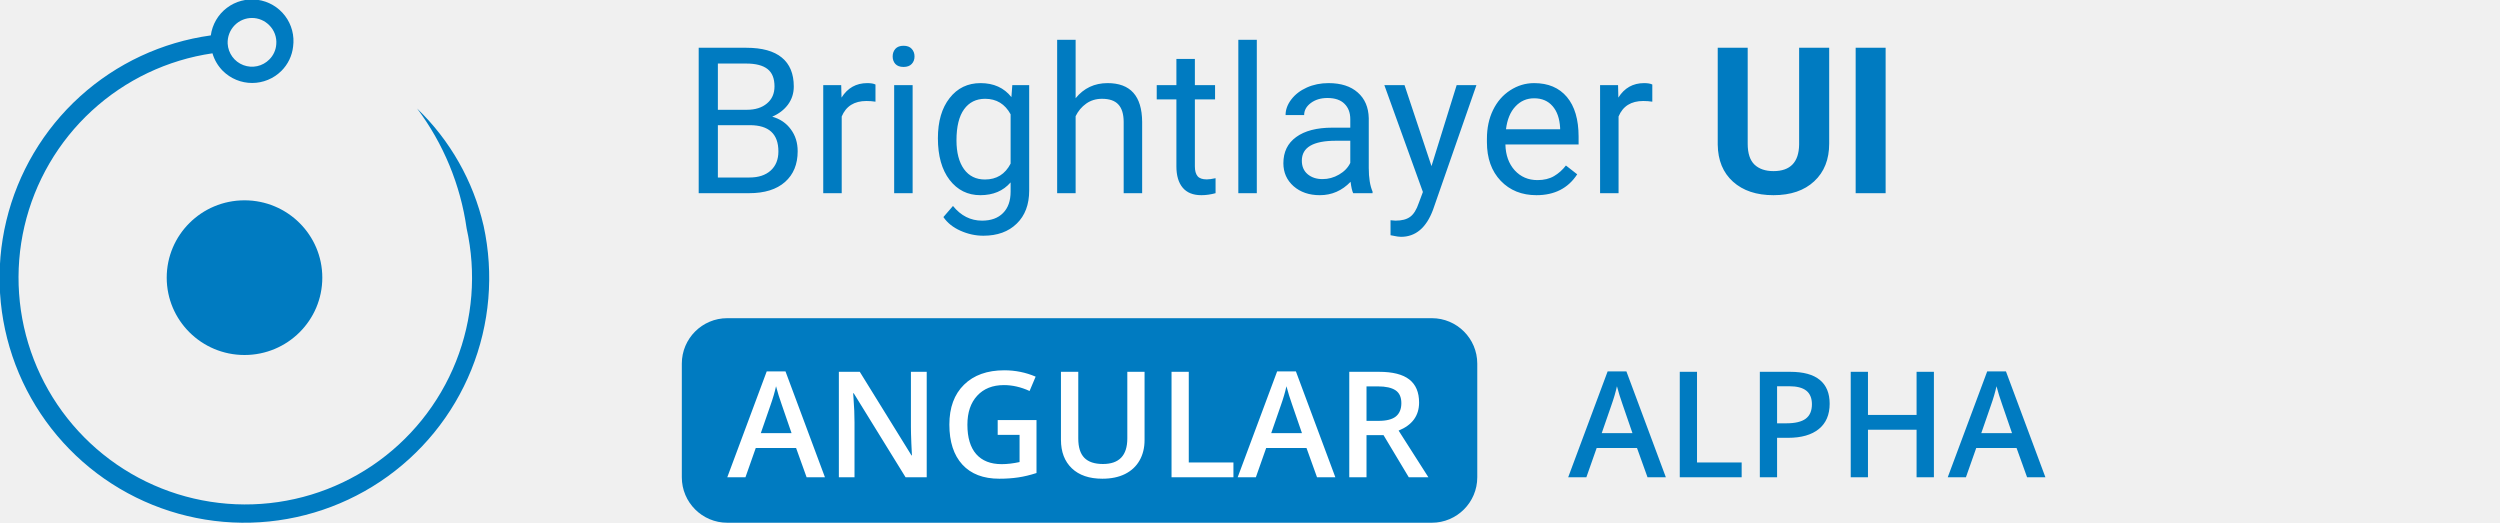
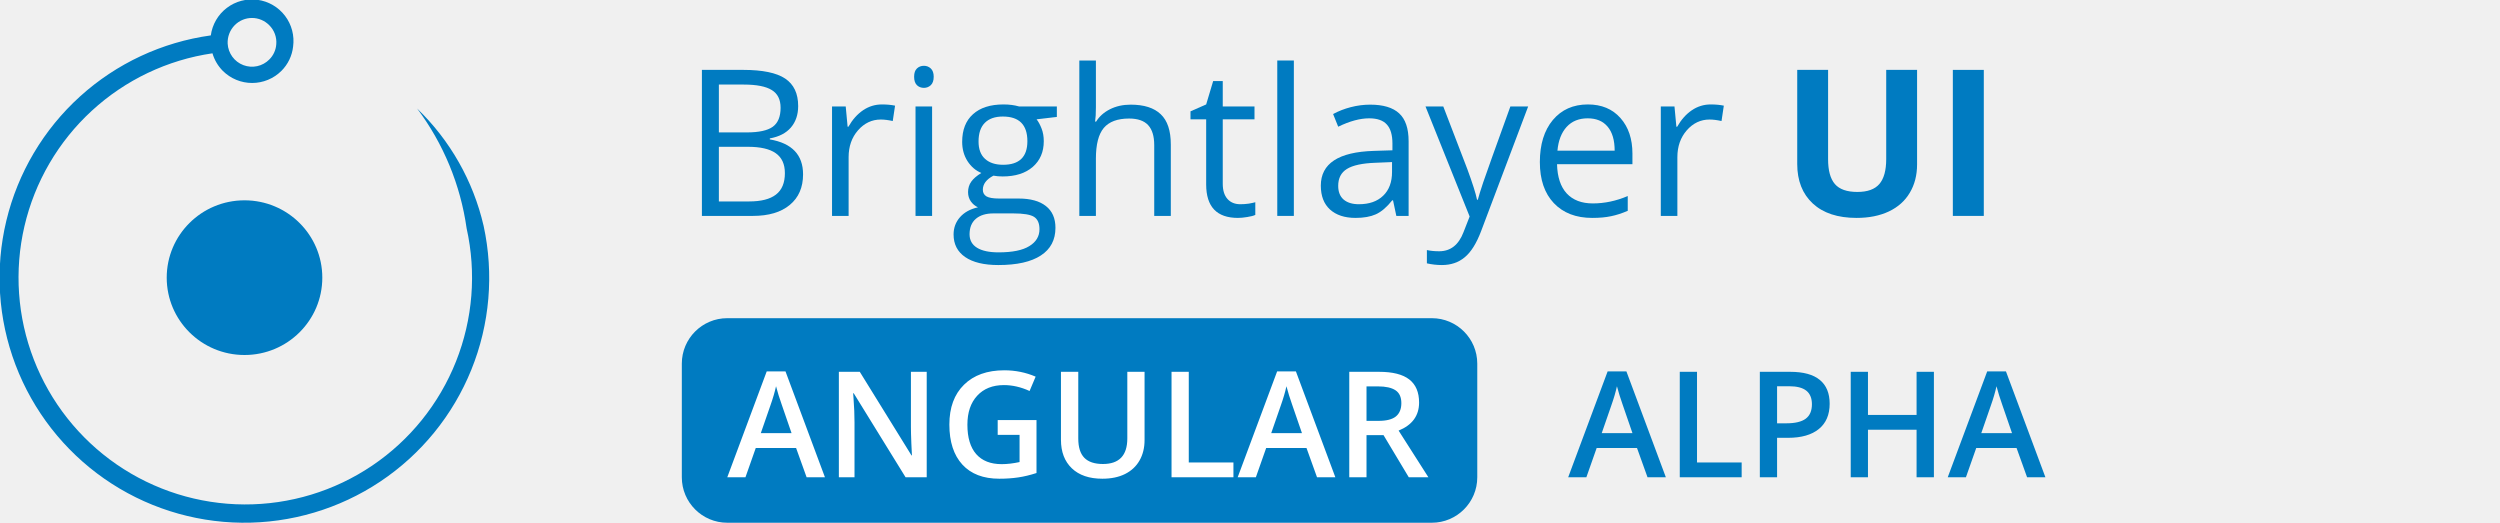
<svg xmlns="http://www.w3.org/2000/svg" width="220" height="46" viewBox="0 0 220 46" fill="none">
-   <g clip-path="url(#clip0_503_74093)">
+   <g clip-path="url(#clip0_503_74211)">
    <path d="M21.517 31.24C25.298 31.24 28.363 28.193 28.363 24.434C28.363 20.675 25.298 17.628 21.517 17.628C17.736 17.628 14.671 20.675 14.671 24.434C14.671 28.193 17.736 31.24 21.517 31.24Z" fill="#007BC1" />
    <path d="M41.062 20.091C41.935 24.004 41.609 28.09 40.126 31.816C38.643 35.541 36.072 38.734 32.748 40.977C29.424 43.22 25.502 44.41 21.492 44.391C17.482 44.372 13.571 43.146 10.268 40.872C6.966 38.597 4.425 35.381 2.977 31.642C1.529 27.902 1.241 23.814 2.151 19.908C3.06 16.003 5.126 12.462 8.077 9.748C11.028 7.033 14.729 5.271 18.697 4.691C18.866 5.275 19.181 5.808 19.61 6.24C20.295 6.92 21.221 7.302 22.186 7.302C23.151 7.302 24.077 6.92 24.762 6.24C25.341 5.664 25.705 4.907 25.794 4.095C25.924 3.134 25.667 2.161 25.08 1.39C24.493 0.619 23.623 0.113 22.663 -0.017C21.702 -0.147 20.729 0.11 19.958 0.697C19.187 1.285 18.681 2.154 18.551 3.115C14.261 3.709 10.249 5.582 7.039 8.49C3.83 11.399 1.571 15.207 0.559 19.418C-0.454 23.629 -0.174 28.048 1.362 32.098C2.899 36.147 5.62 39.64 9.171 42.12C12.722 44.599 16.939 45.951 21.27 45.999C25.601 46.046 29.845 44.787 33.45 42.386C37.055 39.985 39.852 36.553 41.477 32.538C43.102 28.523 43.479 24.111 42.559 19.879C41.649 15.942 39.616 12.354 36.706 9.55C39.023 12.64 40.522 16.266 41.062 20.091ZM24.311 3.909C24.274 4.409 24.057 4.879 23.702 5.233C23.41 5.529 23.039 5.733 22.633 5.822C22.227 5.91 21.804 5.879 21.416 5.732C21.027 5.584 20.69 5.328 20.445 4.992C20.2 4.657 20.057 4.258 20.034 3.843C20.02 3.543 20.068 3.244 20.175 2.963C20.282 2.683 20.446 2.428 20.657 2.214C20.855 2.014 21.091 1.854 21.351 1.746C21.611 1.637 21.891 1.581 22.173 1.581C22.455 1.581 22.734 1.637 22.994 1.746C23.255 1.854 23.491 2.014 23.689 2.214C23.912 2.433 24.083 2.699 24.191 2.992C24.299 3.285 24.34 3.598 24.311 3.909Z" fill="#007BC1" />
    <path d="M126 28H64C61.791 28 60 29.791 60 32V42C60 44.209 61.791 46 64 46H126C128.209 46 130 44.209 130 42V32C130 29.791 128.209 28 126 28Z" fill="#007BC1" />
    <path d="M70.982 42L70.056 39.423H66.507L65.6 42H64L67.472 32.682H69.123L72.595 42H70.982ZM69.656 38.115L68.786 35.589C68.723 35.42 68.634 35.153 68.519 34.789C68.409 34.425 68.333 34.158 68.291 33.989C68.177 34.51 68.01 35.079 67.79 35.697L66.952 38.115H69.656ZM81.551 42H79.691L75.127 34.605H75.077L75.108 35.018C75.168 35.805 75.197 36.524 75.197 37.176V42H73.82V32.72H75.661L80.212 40.077H80.25C80.242 39.979 80.225 39.626 80.199 39.017C80.174 38.403 80.161 37.925 80.161 37.582V32.72H81.551V42ZM87.797 36.966H91.212V41.626C90.654 41.807 90.116 41.937 89.6 42.013C89.088 42.089 88.534 42.127 87.937 42.127C86.532 42.127 85.449 41.712 84.687 40.883C83.925 40.049 83.544 38.875 83.544 37.36C83.544 35.866 83.974 34.698 84.833 33.856C85.692 33.01 86.875 32.586 88.381 32.586C89.35 32.586 90.269 32.773 91.136 33.145L90.603 34.408C89.85 34.061 89.097 33.888 88.343 33.888C87.353 33.888 86.57 34.199 85.995 34.821C85.419 35.443 85.131 36.294 85.131 37.373C85.131 38.507 85.389 39.37 85.906 39.962C86.426 40.551 87.173 40.845 88.147 40.845C88.637 40.845 89.162 40.783 89.721 40.661V38.268H87.797V36.966ZM100.721 32.72V38.725C100.721 39.41 100.573 40.011 100.277 40.527C99.985 41.039 99.56 41.435 99.001 41.714C98.447 41.989 97.782 42.127 97.008 42.127C95.857 42.127 94.962 41.822 94.323 41.213C93.684 40.603 93.364 39.766 93.364 38.699V32.72H94.888V38.591C94.888 39.357 95.065 39.922 95.421 40.286C95.776 40.65 96.322 40.832 97.059 40.832C98.489 40.832 99.204 40.081 99.204 38.579V32.72H100.721ZM103.095 42V32.72H104.612V40.699H108.542V42H103.095ZM115.898 42L114.972 39.423H111.423L110.516 42H108.916L112.388 32.682H114.039L117.511 42H115.898ZM114.572 38.115L113.702 35.589C113.639 35.42 113.55 35.153 113.436 34.789C113.326 34.425 113.249 34.158 113.207 33.989C113.093 34.51 112.926 35.079 112.706 35.697L111.868 38.115H114.572ZM120.253 37.036H121.307C122.013 37.036 122.525 36.905 122.843 36.643C123.16 36.38 123.319 35.991 123.319 35.475C123.319 34.95 123.147 34.573 122.805 34.345C122.462 34.116 121.946 34.002 121.256 34.002H120.253V37.036ZM120.253 38.293V42H118.736V32.72H121.357C122.555 32.72 123.442 32.944 124.017 33.393C124.593 33.841 124.88 34.518 124.88 35.424C124.88 36.579 124.279 37.402 123.078 37.893L125.699 42H123.973L121.751 38.293H120.253Z" fill="white" />
    <path d="M144.982 42L144.056 39.423H140.507L139.6 42H138L141.472 32.682H143.123L146.595 42H144.982ZM143.656 38.115L142.786 35.589C142.723 35.42 142.634 35.153 142.52 34.789C142.41 34.425 142.333 34.158 142.291 33.989C142.177 34.51 142.01 35.079 141.79 35.697L140.952 38.115H143.656ZM147.82 42V32.72H149.337V40.699H153.266V42H147.82ZM161.01 35.525C161.01 36.495 160.693 37.237 160.058 37.753C159.423 38.27 158.52 38.528 157.348 38.528H156.383V42H154.866V32.72H157.538C158.698 32.72 159.565 32.957 160.141 33.431C160.72 33.905 161.01 34.603 161.01 35.525ZM156.383 37.252H157.189C157.968 37.252 158.539 37.117 158.903 36.846C159.267 36.575 159.449 36.152 159.449 35.576C159.449 35.043 159.286 34.645 158.96 34.383C158.634 34.12 158.126 33.989 157.437 33.989H156.383V37.252ZM170.183 42H168.659V37.817H164.381V42H162.864V32.72H164.381V36.516H168.659V32.72H170.183V42ZM178.384 42L177.457 39.423H173.909L173.001 42H171.401L174.874 32.682H176.524L179.996 42H178.384ZM177.057 38.115L176.188 35.589C176.124 35.42 176.035 35.153 175.921 34.789C175.811 34.425 175.735 34.158 175.692 33.989C175.578 34.51 175.411 35.079 175.191 35.697L174.353 38.115H177.057Z" fill="#007BC1" />
-     <path d="M61.485 17V4.203H65.669C67.058 4.203 68.101 4.49 68.798 5.064C69.501 5.639 69.853 6.488 69.853 7.613C69.853 8.211 69.683 8.741 69.343 9.204C69.003 9.661 68.54 10.016 67.954 10.268C68.645 10.461 69.19 10.83 69.589 11.375C69.993 11.914 70.195 12.559 70.195 13.309C70.195 14.457 69.823 15.359 69.079 16.016C68.335 16.672 67.283 17 65.924 17H61.485ZM63.173 11.015V15.62H65.959C66.744 15.62 67.362 15.418 67.814 15.014C68.27 14.604 68.499 14.041 68.499 13.326C68.499 11.785 67.661 11.015 65.985 11.015H63.173ZM63.173 9.661H65.722C66.46 9.661 67.049 9.477 67.488 9.107C67.934 8.738 68.156 8.237 68.156 7.604C68.156 6.901 67.951 6.392 67.541 6.075C67.131 5.753 66.507 5.592 65.669 5.592H63.173V9.661ZM77.042 8.949C76.796 8.908 76.529 8.888 76.242 8.888C75.176 8.888 74.452 9.342 74.071 10.25V17H72.445V7.49H74.027L74.054 8.589C74.587 7.739 75.343 7.314 76.321 7.314C76.638 7.314 76.878 7.355 77.042 7.438V8.949ZM80.311 17H78.686V7.49H80.311V17ZM78.554 4.968C78.554 4.704 78.633 4.481 78.791 4.3C78.955 4.118 79.195 4.027 79.512 4.027C79.828 4.027 80.068 4.118 80.232 4.3C80.397 4.481 80.478 4.704 80.478 4.968C80.478 5.231 80.397 5.451 80.232 5.627C80.068 5.803 79.828 5.891 79.512 5.891C79.195 5.891 78.955 5.803 78.791 5.627C78.633 5.451 78.554 5.231 78.554 4.968ZM82.535 12.166C82.535 10.684 82.878 9.506 83.564 8.633C84.249 7.754 85.157 7.314 86.288 7.314C87.448 7.314 88.353 7.725 89.004 8.545L89.083 7.49H90.568V16.771C90.568 18.002 90.202 18.972 89.47 19.681C88.743 20.39 87.765 20.744 86.534 20.744C85.849 20.744 85.178 20.598 84.522 20.305C83.865 20.012 83.364 19.61 83.019 19.101L83.862 18.125C84.56 18.986 85.412 19.417 86.42 19.417C87.211 19.417 87.826 19.194 88.266 18.749C88.711 18.304 88.934 17.677 88.934 16.868V16.051C88.283 16.801 87.395 17.176 86.27 17.176C85.157 17.176 84.255 16.727 83.564 15.831C82.878 14.935 82.535 13.713 82.535 12.166ZM84.17 12.351C84.17 13.423 84.39 14.267 84.829 14.882C85.269 15.491 85.884 15.796 86.675 15.796C87.7 15.796 88.453 15.33 88.934 14.398V10.057C88.436 9.148 87.689 8.694 86.692 8.694C85.901 8.694 85.283 9.002 84.838 9.617C84.393 10.232 84.17 11.144 84.17 12.351ZM94.655 8.642C95.376 7.757 96.314 7.314 97.468 7.314C99.478 7.314 100.491 8.448 100.509 10.716V17H98.883V10.707C98.877 10.021 98.719 9.515 98.408 9.187C98.103 8.858 97.626 8.694 96.976 8.694C96.448 8.694 95.985 8.835 95.587 9.116C95.189 9.397 94.878 9.767 94.655 10.224V17H93.029V3.5H94.655V8.642ZM105.149 5.188V7.49H106.925V8.747H105.149V14.645C105.149 15.025 105.229 15.312 105.387 15.506C105.545 15.693 105.814 15.787 106.195 15.787C106.383 15.787 106.641 15.752 106.969 15.682V17C106.541 17.117 106.125 17.176 105.721 17.176C104.994 17.176 104.446 16.956 104.077 16.517C103.708 16.077 103.523 15.453 103.523 14.645V8.747H101.792V7.49H103.523V5.188H105.149ZM110.599 17H108.973V3.5H110.599V17ZM119.08 17C118.986 16.812 118.91 16.479 118.852 15.998C118.096 16.783 117.193 17.176 116.145 17.176C115.207 17.176 114.437 16.912 113.833 16.385C113.235 15.852 112.937 15.178 112.937 14.363C112.937 13.373 113.312 12.605 114.062 12.06C114.817 11.51 115.878 11.234 117.243 11.234H118.825V10.487C118.825 9.919 118.655 9.468 118.315 9.134C117.976 8.794 117.475 8.624 116.812 8.624C116.232 8.624 115.746 8.771 115.354 9.063C114.961 9.356 114.765 9.711 114.765 10.127H113.13C113.13 9.652 113.297 9.195 113.631 8.756C113.971 8.311 114.428 7.959 115.002 7.701C115.582 7.443 116.218 7.314 116.909 7.314C118.005 7.314 118.863 7.59 119.484 8.141C120.105 8.686 120.428 9.438 120.451 10.399V14.776C120.451 15.649 120.562 16.344 120.785 16.859V17H119.08ZM116.382 15.761C116.892 15.761 117.375 15.629 117.832 15.365C118.289 15.102 118.62 14.759 118.825 14.337V12.386H117.551C115.559 12.386 114.562 12.969 114.562 14.135C114.562 14.645 114.732 15.043 115.072 15.33C115.412 15.617 115.849 15.761 116.382 15.761ZM125.971 14.618L128.186 7.49H129.926L126.103 18.468C125.511 20.05 124.57 20.841 123.281 20.841L122.974 20.814L122.367 20.7V19.382L122.807 19.417C123.357 19.417 123.785 19.306 124.09 19.083C124.4 18.86 124.655 18.453 124.854 17.861L125.215 16.895L121.822 7.49H123.598L125.971 14.618ZM135.208 17.176C133.919 17.176 132.87 16.754 132.062 15.91C131.253 15.06 130.849 13.927 130.849 12.509V12.21C130.849 11.267 131.027 10.426 131.385 9.688C131.748 8.943 132.252 8.363 132.896 7.947C133.547 7.525 134.25 7.314 135.006 7.314C136.242 7.314 137.203 7.722 137.889 8.536C138.574 9.351 138.917 10.517 138.917 12.034V12.711H132.475C132.498 13.648 132.771 14.407 133.292 14.987C133.819 15.562 134.487 15.849 135.296 15.849C135.87 15.849 136.356 15.731 136.755 15.497C137.153 15.263 137.502 14.952 137.801 14.565L138.794 15.339C137.997 16.564 136.802 17.176 135.208 17.176ZM135.006 8.65C134.35 8.65 133.799 8.891 133.354 9.371C132.908 9.846 132.633 10.514 132.527 11.375H137.291V11.252C137.244 10.426 137.021 9.787 136.623 9.336C136.225 8.879 135.686 8.65 135.006 8.65ZM145.403 8.949C145.157 8.908 144.891 8.888 144.604 8.888C143.537 8.888 142.813 9.342 142.433 10.25V17H140.807V7.49H142.389L142.415 8.589C142.948 7.739 143.704 7.314 144.683 7.314C144.999 7.314 145.239 7.355 145.403 7.438V8.949ZM160.969 4.203V12.632C160.969 14.032 160.529 15.14 159.65 15.954C158.777 16.769 157.582 17.176 156.064 17.176C154.57 17.176 153.384 16.78 152.505 15.989C151.626 15.198 151.178 14.111 151.16 12.729V4.203H153.797V12.649C153.797 13.487 153.996 14.1 154.395 14.486C154.799 14.867 155.355 15.058 156.064 15.058C157.547 15.058 158.3 14.278 158.323 12.72V4.203H160.969ZM165.935 17H163.298V4.203H165.935V17Z" fill="#007BC1" />
+     <path d="M61.767 6.15H65.397C67.102 6.15 68.335 6.405 69.097 6.915C69.858 7.425 70.239 8.23 70.239 9.332C70.239 10.094 70.025 10.724 69.598 11.222C69.176 11.714 68.558 12.033 67.743 12.18V12.268C69.694 12.602 70.67 13.627 70.67 15.344C70.67 16.492 70.28 17.389 69.501 18.033C68.728 18.678 67.644 19 66.249 19H61.767V6.15ZM63.261 11.652H65.722C66.776 11.652 67.535 11.488 67.998 11.16C68.461 10.826 68.692 10.267 68.692 9.481C68.692 8.761 68.435 8.242 67.919 7.926C67.403 7.604 66.583 7.442 65.458 7.442H63.261V11.652ZM63.261 12.918V17.726H65.941C66.978 17.726 67.758 17.526 68.279 17.128C68.807 16.724 69.07 16.094 69.07 15.238C69.07 14.441 68.801 13.855 68.262 13.48C67.728 13.105 66.914 12.918 65.818 12.918H63.261Z" fill="#007BC1" />
+     <path d="M77.613 9.191C78.041 9.191 78.425 9.227 78.765 9.297L78.562 10.65C78.164 10.562 77.812 10.519 77.508 10.519C76.728 10.519 76.061 10.835 75.504 11.468C74.953 12.101 74.678 12.889 74.678 13.832V19H73.219V9.367H74.423L74.59 11.151H74.66C75.018 10.524 75.448 10.041 75.952 9.701C76.456 9.361 77.01 9.191 77.613 9.191Z" fill="#007BC1" />
+     <path d="M82.025 19H80.566V9.367H82.025V19ZM80.443 6.757C80.443 6.423 80.525 6.18 80.689 6.027C80.853 5.869 81.059 5.79 81.305 5.79C81.539 5.79 81.741 5.869 81.911 6.027C82.081 6.186 82.166 6.429 82.166 6.757C82.166 7.085 82.081 7.331 81.911 7.495C81.741 7.653 81.539 7.732 81.305 7.732C81.059 7.732 80.853 7.653 80.689 7.495C80.525 7.331 80.443 7.085 80.443 6.757Z" fill="#007BC1" />
+     <path d="M93.003 9.367V10.29L91.219 10.501C91.383 10.706 91.529 10.976 91.658 11.31C91.787 11.638 91.852 12.01 91.852 12.426C91.852 13.369 91.529 14.122 90.885 14.685C90.24 15.247 89.356 15.528 88.231 15.528C87.943 15.528 87.674 15.505 87.422 15.458C86.801 15.786 86.49 16.199 86.49 16.697C86.49 16.961 86.599 17.157 86.815 17.286C87.032 17.409 87.404 17.471 87.932 17.471H89.637C90.68 17.471 91.48 17.69 92.036 18.13C92.599 18.569 92.88 19.208 92.88 20.046C92.88 21.112 92.452 21.924 91.597 22.48C90.741 23.043 89.493 23.324 87.853 23.324C86.593 23.324 85.62 23.09 84.935 22.621C84.255 22.152 83.915 21.49 83.915 20.635C83.915 20.049 84.103 19.542 84.478 19.114C84.853 18.686 85.38 18.396 86.06 18.244C85.814 18.133 85.606 17.96 85.436 17.726C85.272 17.491 85.189 17.219 85.189 16.908C85.189 16.557 85.283 16.249 85.471 15.985C85.658 15.722 85.954 15.467 86.358 15.221C85.86 15.016 85.453 14.667 85.137 14.175C84.826 13.683 84.671 13.12 84.671 12.487C84.671 11.433 84.987 10.621 85.62 10.053C86.253 9.479 87.149 9.191 88.31 9.191C88.814 9.191 89.268 9.25 89.672 9.367H93.003ZM85.321 20.617C85.321 21.139 85.541 21.534 85.981 21.804C86.42 22.073 87.05 22.208 87.87 22.208C89.095 22.208 90 22.023 90.586 21.654C91.178 21.291 91.474 20.796 91.474 20.169C91.474 19.648 91.312 19.284 90.99 19.079C90.668 18.88 90.061 18.78 89.171 18.78H87.422C86.76 18.78 86.244 18.939 85.875 19.255C85.506 19.571 85.321 20.025 85.321 20.617ZM86.112 12.452C86.112 13.126 86.303 13.636 86.684 13.981C87.064 14.327 87.595 14.5 88.274 14.5C89.698 14.5 90.41 13.809 90.41 12.426C90.41 10.979 89.689 10.255 88.248 10.255C87.562 10.255 87.035 10.44 86.666 10.809C86.297 11.178 86.112 11.726 86.112 12.452Z" fill="#007BC1" />
+     <path d="M101.572 19V12.769C101.572 11.983 101.394 11.398 101.036 11.011C100.679 10.624 100.119 10.431 99.357 10.431C98.344 10.431 97.603 10.706 97.134 11.257C96.671 11.808 96.439 12.71 96.439 13.964V19H94.981V5.324H96.439V9.464C96.439 9.962 96.416 10.375 96.369 10.703H96.457C96.744 10.24 97.151 9.877 97.679 9.613C98.212 9.344 98.818 9.209 99.498 9.209C100.676 9.209 101.558 9.49 102.144 10.053C102.735 10.609 103.031 11.497 103.031 12.716V19H101.572Z" fill="#007BC1" />
+     <path d="M109.148 17.972C109.406 17.972 109.655 17.954 109.896 17.919C110.136 17.878 110.326 17.837 110.467 17.796V18.912C110.309 18.988 110.074 19.05 109.764 19.097C109.459 19.149 109.184 19.176 108.938 19.176C107.074 19.176 106.143 18.194 106.143 16.231V10.501H104.763V9.798L106.143 9.191L106.758 7.135H107.602V9.367H110.396V10.501H107.602V16.17C107.602 16.75 107.739 17.195 108.015 17.506C108.29 17.816 108.668 17.972 109.148 17.972Z" fill="#007BC1" />
+     <path d="M113.859 19H112.4V5.324H113.859V19Z" fill="#007BC1" />
+     <path d="M122.877 19L122.587 17.629H122.517C122.036 18.232 121.556 18.643 121.075 18.859C120.601 19.07 120.006 19.176 119.291 19.176C118.336 19.176 117.586 18.93 117.041 18.438C116.502 17.945 116.232 17.245 116.232 16.337C116.232 14.392 117.788 13.372 120.899 13.278L122.534 13.226V12.628C122.534 11.872 122.37 11.315 122.042 10.958C121.72 10.595 121.201 10.413 120.486 10.413C119.684 10.413 118.775 10.659 117.762 11.151L117.313 10.035C117.788 9.777 118.307 9.575 118.869 9.429C119.438 9.282 120.006 9.209 120.574 9.209C121.723 9.209 122.572 9.464 123.123 9.974C123.68 10.483 123.958 11.301 123.958 12.426V19H122.877ZM119.581 17.972C120.489 17.972 121.201 17.723 121.717 17.225C122.238 16.727 122.499 16.029 122.499 15.133V14.263L121.04 14.324C119.88 14.365 119.042 14.547 118.526 14.869C118.017 15.185 117.762 15.681 117.762 16.355C117.762 16.882 117.92 17.283 118.236 17.559C118.559 17.834 119.007 17.972 119.581 17.972Z" fill="#007BC1" />
+     <path d="M125.443 9.367H127.008L129.117 14.86C129.58 16.114 129.867 17.02 129.979 17.576H130.049C130.125 17.277 130.283 16.768 130.523 16.047C130.77 15.32 131.566 13.094 132.914 9.367H134.479L130.339 20.336C129.929 21.42 129.448 22.188 128.897 22.639C128.353 23.096 127.682 23.324 126.885 23.324C126.439 23.324 126 23.274 125.566 23.175V22.006C125.889 22.076 126.249 22.111 126.647 22.111C127.649 22.111 128.364 21.549 128.792 20.424L129.328 19.053L125.443 9.367Z" fill="#007BC1" />
+     <path d="M140.112 19.176C138.688 19.176 137.563 18.742 136.737 17.875C135.917 17.008 135.507 15.804 135.507 14.263C135.507 12.71 135.888 11.477 136.649 10.562C137.417 9.648 138.445 9.191 139.734 9.191C140.941 9.191 141.896 9.59 142.6 10.387C143.303 11.178 143.654 12.224 143.654 13.524V14.447H137.019C137.048 15.578 137.332 16.436 137.871 17.023C138.416 17.608 139.181 17.901 140.165 17.901C141.202 17.901 142.228 17.685 143.241 17.251V18.552C142.726 18.774 142.236 18.933 141.773 19.026C141.316 19.126 140.763 19.176 140.112 19.176ZM139.717 10.413C138.943 10.413 138.325 10.665 137.862 11.169C137.405 11.673 137.136 12.37 137.054 13.261H142.09C142.09 12.341 141.885 11.638 141.475 11.151C141.064 10.659 140.479 10.413 139.717 10.413Z" fill="#007BC1" />
+     <path d="M150.545 9.191C150.973 9.191 151.356 9.227 151.696 9.297L151.494 10.65C151.096 10.562 150.744 10.519 150.439 10.519C149.66 10.519 148.992 10.835 148.436 11.468C147.885 12.101 147.609 12.889 147.609 13.832V19H146.15V9.367H147.354L147.521 11.151H147.592C147.949 10.524 148.38 10.041 148.884 9.701C149.388 9.361 149.941 9.191 150.545 9.191Z" fill="#007BC1" />
+     <path d="M168.703 6.15V14.465C168.703 15.414 168.489 16.246 168.062 16.961C167.64 17.676 167.027 18.224 166.225 18.605C165.422 18.985 164.473 19.176 163.377 19.176C161.725 19.176 160.441 18.754 159.527 17.91C158.613 17.061 158.156 15.9 158.156 14.43V6.15H160.872V14.017C160.872 15.007 161.071 15.733 161.47 16.196C161.868 16.659 162.527 16.891 163.447 16.891C164.338 16.891 164.982 16.659 165.381 16.196C165.785 15.727 165.987 14.995 165.987 13.999V6.15H168.703Z" fill="#007BC1" />
+     <path d="M171.85 19V6.15H174.574V19H171.85Z" fill="#007BC1" />
  </g>
  <defs>
-     <clipPath id="clip0_503_74093">
+     <clipPath id="clip0_503_74211">
      <rect width="220" height="46" fill="white" />
    </clipPath>
  </defs>
</svg>
